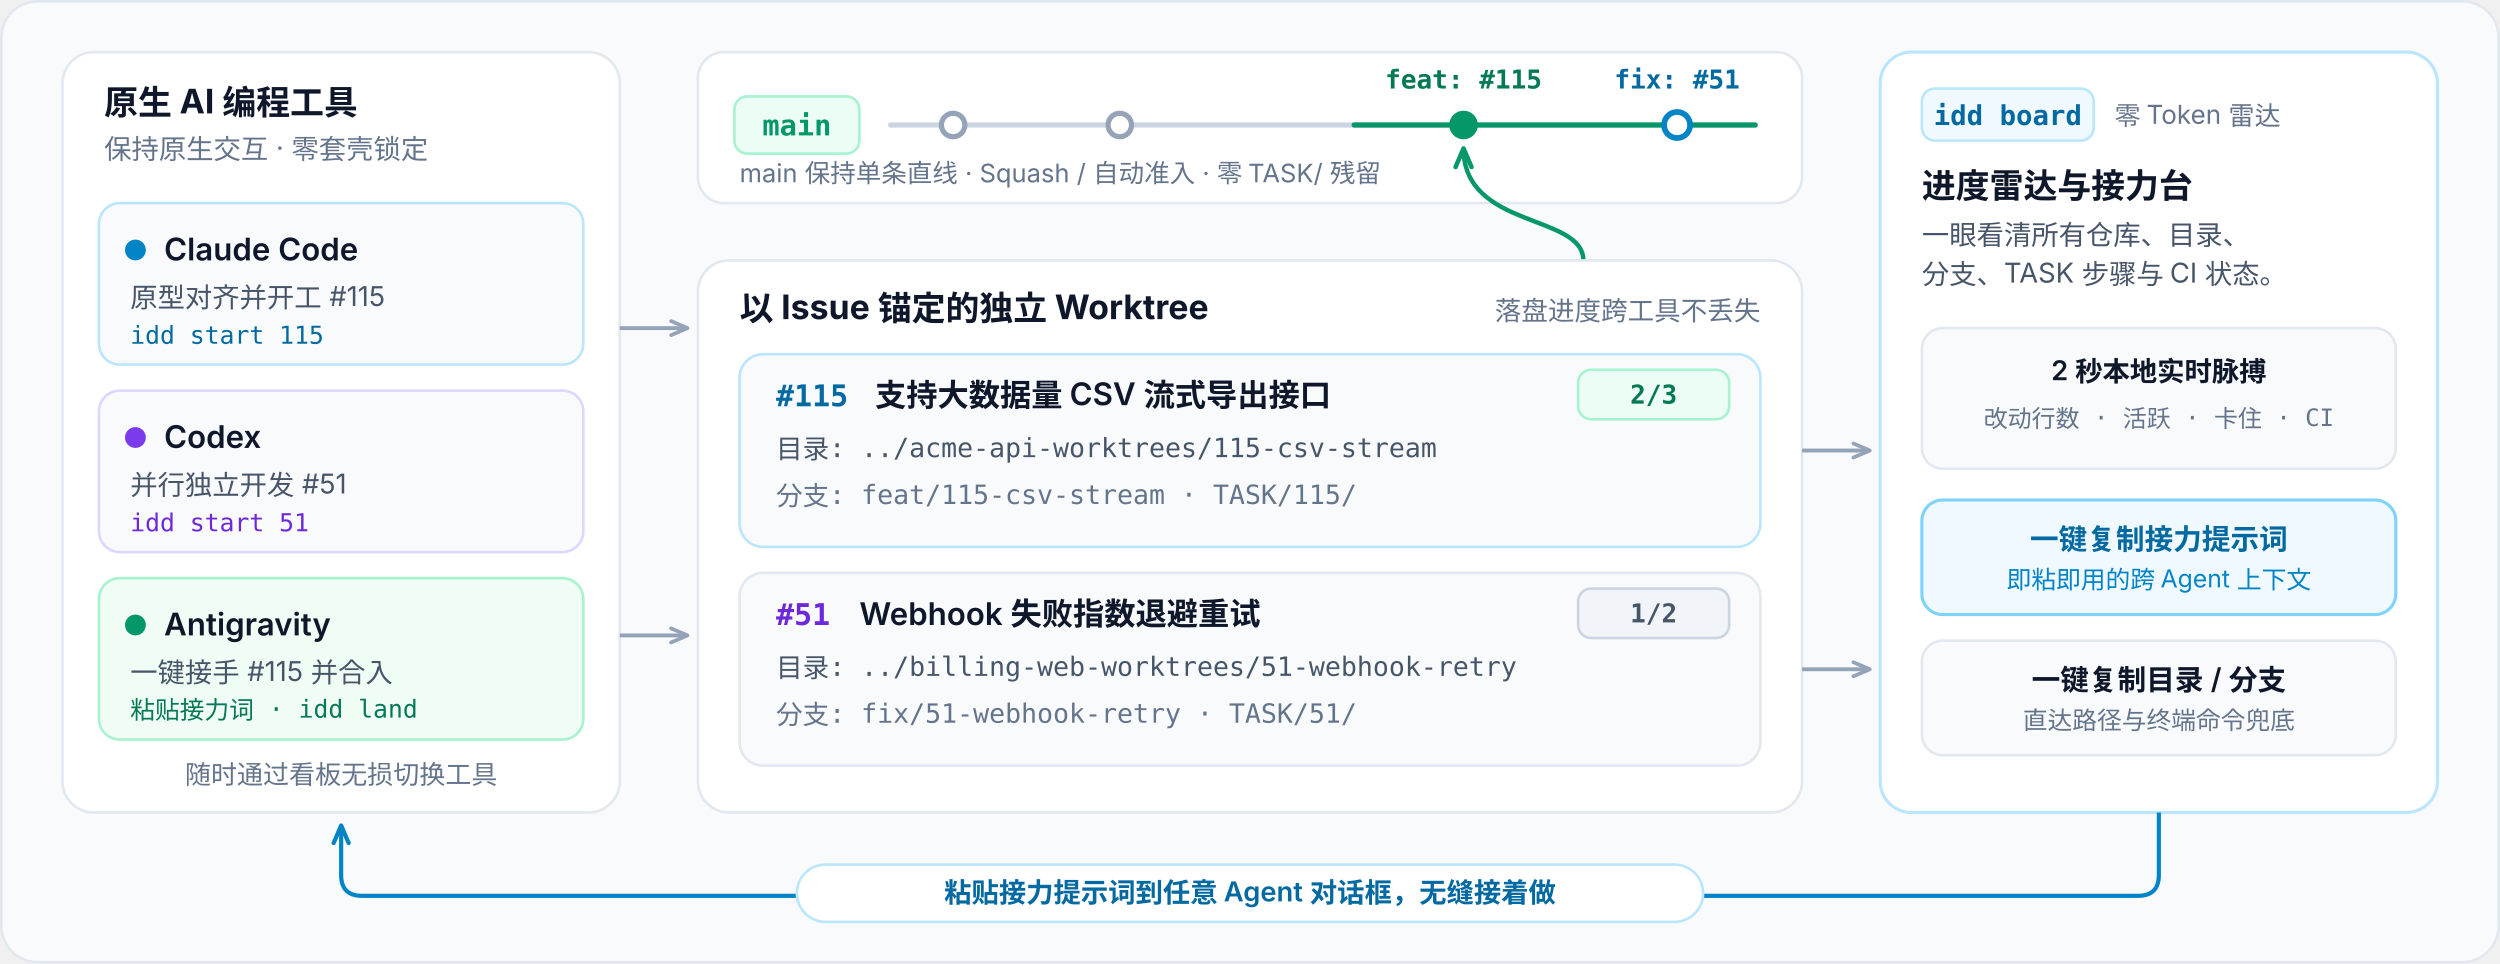
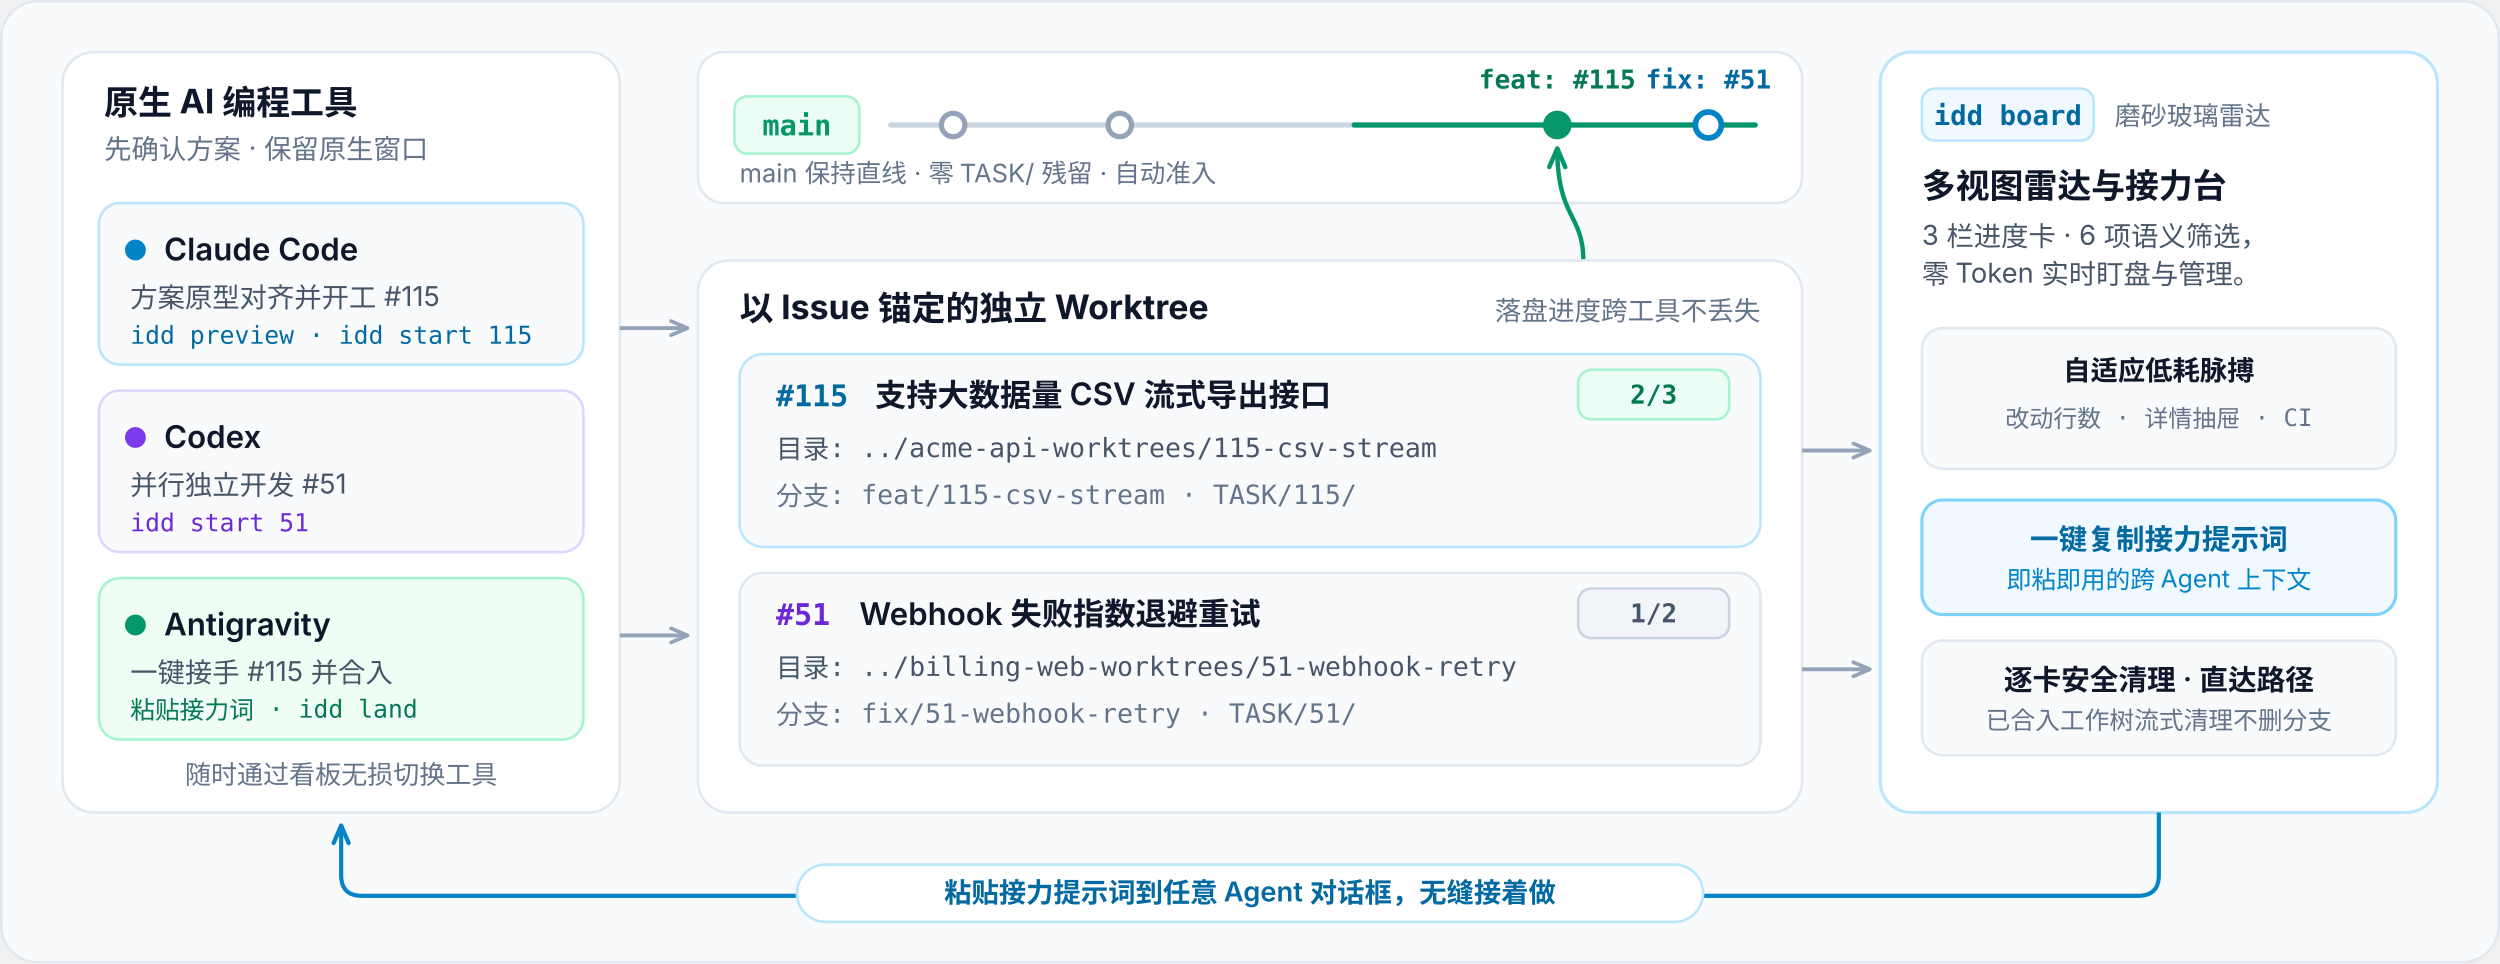
<svg xmlns="http://www.w3.org/2000/svg" viewBox="0 0 960 370" width="100%" role="img" aria-label="IDD 多原生 Agent 隔离并行与看板一键接力架构（浅色）">
  <defs>
    <marker id="arr-muted-zhl" viewBox="0 0 10 10" refX="8" refY="5" markerWidth="6" markerHeight="6" orient="auto">
      <path d="M 1 2 L 8 5 L 1 8" fill="none" stroke="#94a3b8" stroke-width="1.6" stroke-linecap="round" stroke-linejoin="round" />
    </marker>
    <marker id="arr-accent-zhl" viewBox="0 0 10 10" refX="8" refY="5" markerWidth="6" markerHeight="6" orient="auto">
      <path d="M 1 2 L 8 5 L 1 8" fill="none" stroke="#0284c7" stroke-width="1.7" stroke-linecap="round" stroke-linejoin="round" />
    </marker>
    <marker id="arr-green-zhl" viewBox="0 0 10 10" refX="8" refY="5" markerWidth="6" markerHeight="6" orient="auto">
      <path d="M 1 2 L 8 5 L 1 8" fill="none" stroke="#059669" stroke-width="1.7" stroke-linecap="round" stroke-linejoin="round" />
    </marker>
  </defs>
  <style>
    .sans { font-family: -apple-system, BlinkMacSystemFont, "SF Pro Text", "PingFang SC", "Hiragino Sans GB", "Microsoft YaHei", sans-serif; }
    .mono { font-family: "SF Mono", ui-monospace, SFMono-Regular, Menlo, Monaco, Consolas, monospace; }
  </style>
  <rect x="0.5" y="0.5" width="959" height="369" rx="14" fill="#f8fafc" stroke="#e2e8f0" stroke-width="1" />
  <rect x="24" y="20" width="214" height="292" rx="12" fill="#ffffff" stroke="#e2e8f0" stroke-width="1" />
  <text x="40" y="44" fill="#0f172a" font-size="13" font-weight="650" class="sans">原生 AI 编程工具</text>
-   <text x="40" y="61" fill="#64748b" font-size="10.5" class="sans">保持原生交互 · 零套壳锁定</text>
+   <text x="40" y="61" fill="#64748b" font-size="10.5" class="sans">先确认方案 · 保留原生窗口</text>
  <rect x="38" y="78" width="186" height="62" rx="8" fill="#f8fafc" stroke="#bae6fd" stroke-width="1" />
  <circle cx="52" cy="96" r="4" fill="#0284c7" />
  <text x="63" y="100" fill="#0f172a" font-size="12" font-weight="600" class="sans">Claude Code</text>
-   <text x="50" y="118" fill="#475569" font-size="10.5" class="sans">原型对齐并开工 #115</text>
-   <text x="50" y="132" fill="#0369a1" font-size="9.5" class="mono">idd start 115</text>
+   <text x="50" y="118" fill="#475569" font-size="10.5" class="sans">方案原型对齐并开工 #115</text>
+   <text x="50" y="132" fill="#0369a1" font-size="9.5" class="mono">idd preview · idd start 115</text>
  <rect x="38" y="150" width="186" height="62" rx="8" fill="#f8fafc" stroke="#ddd6fe" stroke-width="1" />
  <circle cx="52" cy="168" r="4" fill="#7c3aed" />
  <text x="63" y="172" fill="#0f172a" font-size="12" font-weight="600" class="sans">Codex</text>
  <text x="50" y="190" fill="#475569" font-size="10.5" class="sans">并行独立开发 #51</text>
  <text x="50" y="204" fill="#6d28d9" font-size="9.5" class="mono">idd start 51</text>
  <rect x="38" y="222" width="186" height="62" rx="8" fill="#f0fdf4" stroke="#a7f3d0" stroke-width="1" />
  <circle cx="52" cy="240" r="4" fill="#059669" />
  <text x="63" y="244" fill="#0f172a" font-size="12" font-weight="600" class="sans">Antigravity</text>
  <text x="50" y="262" fill="#475569" font-size="10.5" class="sans">一键接手 #115 并合入</text>
  <text x="50" y="276" fill="#047857" font-size="9.5" class="mono">粘贴接力词 · idd land</text>
  <text x="131" y="301" text-anchor="middle" fill="#64748b" font-size="10" class="sans">随时通过看板无损切换工具</text>
  <line x1="238" y1="126" x2="264" y2="126" stroke="#94a3b8" stroke-width="1.5" marker-end="url(#arr-muted-zhl)" />
  <line x1="238" y1="244" x2="264" y2="244" stroke="#94a3b8" stroke-width="1.5" marker-end="url(#arr-muted-zhl)" />
  <rect x="268" y="20" width="424" height="58" rx="10" fill="#ffffff" stroke="#e2e8f0" stroke-width="1" />
  <rect x="282" y="37" width="48" height="22" rx="5" fill="#ecfdf5" stroke="#a7f3d0" stroke-width="1" />
  <text x="306" y="52" text-anchor="middle" fill="#059669" font-size="11" font-weight="600" class="mono">main</text>
  <line x1="342" y1="48" x2="674" y2="48" stroke="#cbd5e1" stroke-width="2" stroke-linecap="round" />
  <line x1="520" y1="48" x2="674" y2="48" stroke="#059669" stroke-width="2" stroke-linecap="round" />
  <circle cx="366" cy="48" r="4.5" fill="#ffffff" stroke="#94a3b8" stroke-width="2" />
  <circle cx="430" cy="48" r="4.5" fill="#ffffff" stroke="#94a3b8" stroke-width="2" />
-   <circle cx="562" cy="48" r="5.5" fill="#059669" />
-   <text x="562" y="34" text-anchor="middle" fill="#047857" font-size="10" font-weight="600" class="mono">feat: #115</text>
-   <circle cx="644" cy="48" r="5" fill="#ffffff" stroke="#0284c7" stroke-width="2.2" />
-   <text x="644" y="34" text-anchor="middle" fill="#0369a1" font-size="10" font-weight="600" class="mono">fix: #51</text>
-   <text x="284" y="70" fill="#64748b" font-size="9.8" class="sans">main 保持单条直线 · Squash / 自动准入 · 零 TASK/ 残留</text>
-   <path d="M 608 100 C 608 82, 562 88, 562 57" fill="none" stroke="#059669" stroke-width="1.7" marker-end="url(#arr-green-zhl)" />
+   <circle cx="598" cy="48" r="5.5" fill="#059669" />
+   <text x="598" y="34" text-anchor="middle" fill="#047857" font-size="10" font-weight="600" class="mono">feat: #115</text>
+   <circle cx="656" cy="48" r="5" fill="#ffffff" stroke="#0284c7" stroke-width="2.2" />
+   <text x="656" y="34" text-anchor="middle" fill="#0369a1" font-size="10" font-weight="600" class="mono">fix: #51</text>
+   <text x="284" y="70" fill="#64748b" font-size="9.8" class="sans">main 保持直线 · 零 TASK/ 残留 · 自动准入</text>
+   <path d="M 608 100 C 608 82, 598 84, 598 57" fill="none" stroke="#059669" stroke-width="1.7" marker-end="url(#arr-green-zhl)" />
  <rect x="268" y="100" width="424" height="212" rx="12" fill="#ffffff" stroke="#e2e8f0" stroke-width="1" />
  <text x="284" y="123" fill="#0f172a" font-size="13" font-weight="650" class="sans">以 Issue 锚定的独立 Worktree</text>
  <text x="676" y="123" text-anchor="end" fill="#64748b" font-size="10.2" class="sans">落盘进度跨工具不丢失</text>
  <rect x="284" y="136" width="392" height="74" rx="9" fill="#f8fafc" stroke="#bae6fd" stroke-width="1" />
  <text x="298" y="156" fill="#0369a1" font-size="11.5" font-weight="650" class="mono">#115</text>
  <text x="336" y="156" fill="#0f172a" font-size="12" font-weight="600" class="sans">支持大数据量 CSV 流式导出接口</text>
  <rect x="606" y="142" width="58" height="19" rx="5" fill="#ecfdf5" stroke="#a7f3d0" stroke-width="1" />
  <text x="635" y="155" text-anchor="middle" fill="#047857" font-size="10" font-weight="600" class="mono">2/3</text>
  <text x="298" y="176" fill="#475569" font-size="10.2" class="mono">目录: ../acme-api-worktrees/115-csv-stream</text>
  <text x="298" y="194" fill="#64748b" font-size="10.2" class="mono">分支: feat/115-csv-stream  ·  TASK/115/</text>
  <rect x="284" y="220" width="392" height="74" rx="9" fill="#f8fafc" stroke="#e2e8f0" stroke-width="1" />
  <text x="298" y="240" fill="#6d28d9" font-size="11.5" font-weight="650" class="mono">#51</text>
  <text x="330" y="240" fill="#0f172a" font-size="12" font-weight="600" class="sans">Webhook 失败指数退避重试</text>
  <rect x="606" y="226" width="58" height="19" rx="5" fill="#f1f5f9" stroke="#cbd5e1" stroke-width="1" />
  <text x="635" y="239" text-anchor="middle" fill="#475569" font-size="10" font-weight="600" class="mono">1/2</text>
  <text x="298" y="260" fill="#475569" font-size="10.2" class="mono">目录: ../billing-web-worktrees/51-webhook-retry</text>
  <text x="298" y="278" fill="#64748b" font-size="10.2" class="mono">分支: fix/51-webhook-retry  ·  TASK/51/</text>
  <line x1="692" y1="173" x2="718" y2="173" stroke="#94a3b8" stroke-width="1.5" marker-end="url(#arr-muted-zhl)" />
  <line x1="692" y1="257" x2="718" y2="257" stroke="#94a3b8" stroke-width="1.5" marker-end="url(#arr-muted-zhl)" />
  <rect x="722" y="20" width="214" height="292" rx="12" fill="#ffffff" stroke="#bae6fd" stroke-width="1.2" />
  <rect x="738" y="34" width="66" height="20" rx="5" fill="#f0f9ff" stroke="#bae6fd" stroke-width="1" />
  <text x="771" y="48" text-anchor="middle" fill="#0369a1" font-size="10.5" font-weight="650" class="mono">idd board</text>
-   <text x="812" y="48" fill="#64748b" font-size="10" class="sans">零 Token 雷达</text>
-   <text x="738" y="76" fill="#0f172a" font-size="13" font-weight="650" class="sans">进度雷达与接力台</text>
-   <text x="738" y="94" fill="#475569" font-size="10.5" class="sans">一眼看清所有仓库、目录、</text>
-   <text x="738" y="109" fill="#475569" font-size="10.5" class="sans">分支、TASK 步骤与 CI 状态。</text>
+   <text x="812" y="48" fill="#64748b" font-size="10" class="sans">磨砂玻璃雷达</text>
+   <text x="738" y="76" fill="#0f172a" font-size="13" font-weight="650" class="sans">多视图雷达与接力台</text>
+   <text x="738" y="94" fill="#475569" font-size="10.5" class="sans">3 栏进度卡 · 6 项语义筛选，</text>
+   <text x="738" y="109" fill="#475569" font-size="10.5" class="sans">零 Token 实时盯盘与管理。</text>
  <rect x="738" y="126" width="182" height="54" rx="8" fill="#f8fafc" stroke="#e2e8f0" stroke-width="1" />
-   <text x="829" y="146" text-anchor="middle" fill="#0f172a" font-size="10.5" font-weight="600" class="sans">2 秒本地实时脉搏</text>
-   <text x="829" y="164" text-anchor="middle" fill="#64748b" font-size="9.2" class="mono">改动行数 · 活跃 · 卡住 · CI</text>
+   <text x="829" y="146" text-anchor="middle" fill="#0f172a" font-size="10.5" font-weight="600" class="sans">自适应低耗脉搏</text>
+   <text x="829" y="164" text-anchor="middle" fill="#64748b" font-size="9.2" class="mono">改动行数 · 详情抽屉 · CI</text>
  <rect x="738" y="192" width="182" height="44" rx="8" fill="#f0f9ff" stroke="#7dd3fc" stroke-width="1.2" />
  <text x="829" y="211" text-anchor="middle" fill="#0369a1" font-size="11" font-weight="650" class="sans">一键复制接力提示词</text>
  <text x="829" y="226" text-anchor="middle" fill="#0284c7" font-size="9.5" class="sans">即粘即用的跨 Agent 上下文</text>
  <rect x="738" y="246" width="182" height="44" rx="8" fill="#f8fafc" stroke="#e2e8f0" stroke-width="1" />
-   <text x="829" y="265" text-anchor="middle" fill="#0f172a" font-size="11" font-weight="600" class="sans">一键复制目录 / 分支</text>
-   <text x="829" y="280" text-anchor="middle" fill="#64748b" font-size="9.5" class="sans">直达路径与终端命令兜底</text>
+   <text x="829" y="265" text-anchor="middle" fill="#0f172a" font-size="11" font-weight="600" class="sans">逐卡安全清理 · 直达路径</text>
+   <text x="829" y="280" text-anchor="middle" fill="#64748b" font-size="9.5" class="sans">已合入工作树流式清理不删分支</text>
  <path d="M 829 312 L 829 336 Q 829 344 821 344 L 139 344 Q 131 344 131 336 L 131 317" fill="none" stroke="#0284c7" stroke-width="1.6" marker-end="url(#arr-accent-zhl)" />
  <rect x="306" y="332" width="348" height="22" rx="11" fill="#ffffff" stroke="#bae6fd" stroke-width="1" />
  <text x="480" y="346.5" text-anchor="middle" fill="#0369a1" font-size="10.5" font-weight="600" class="sans">粘贴接力提示词到任意 Agent 对话框，无缝接着做</text>
</svg>
